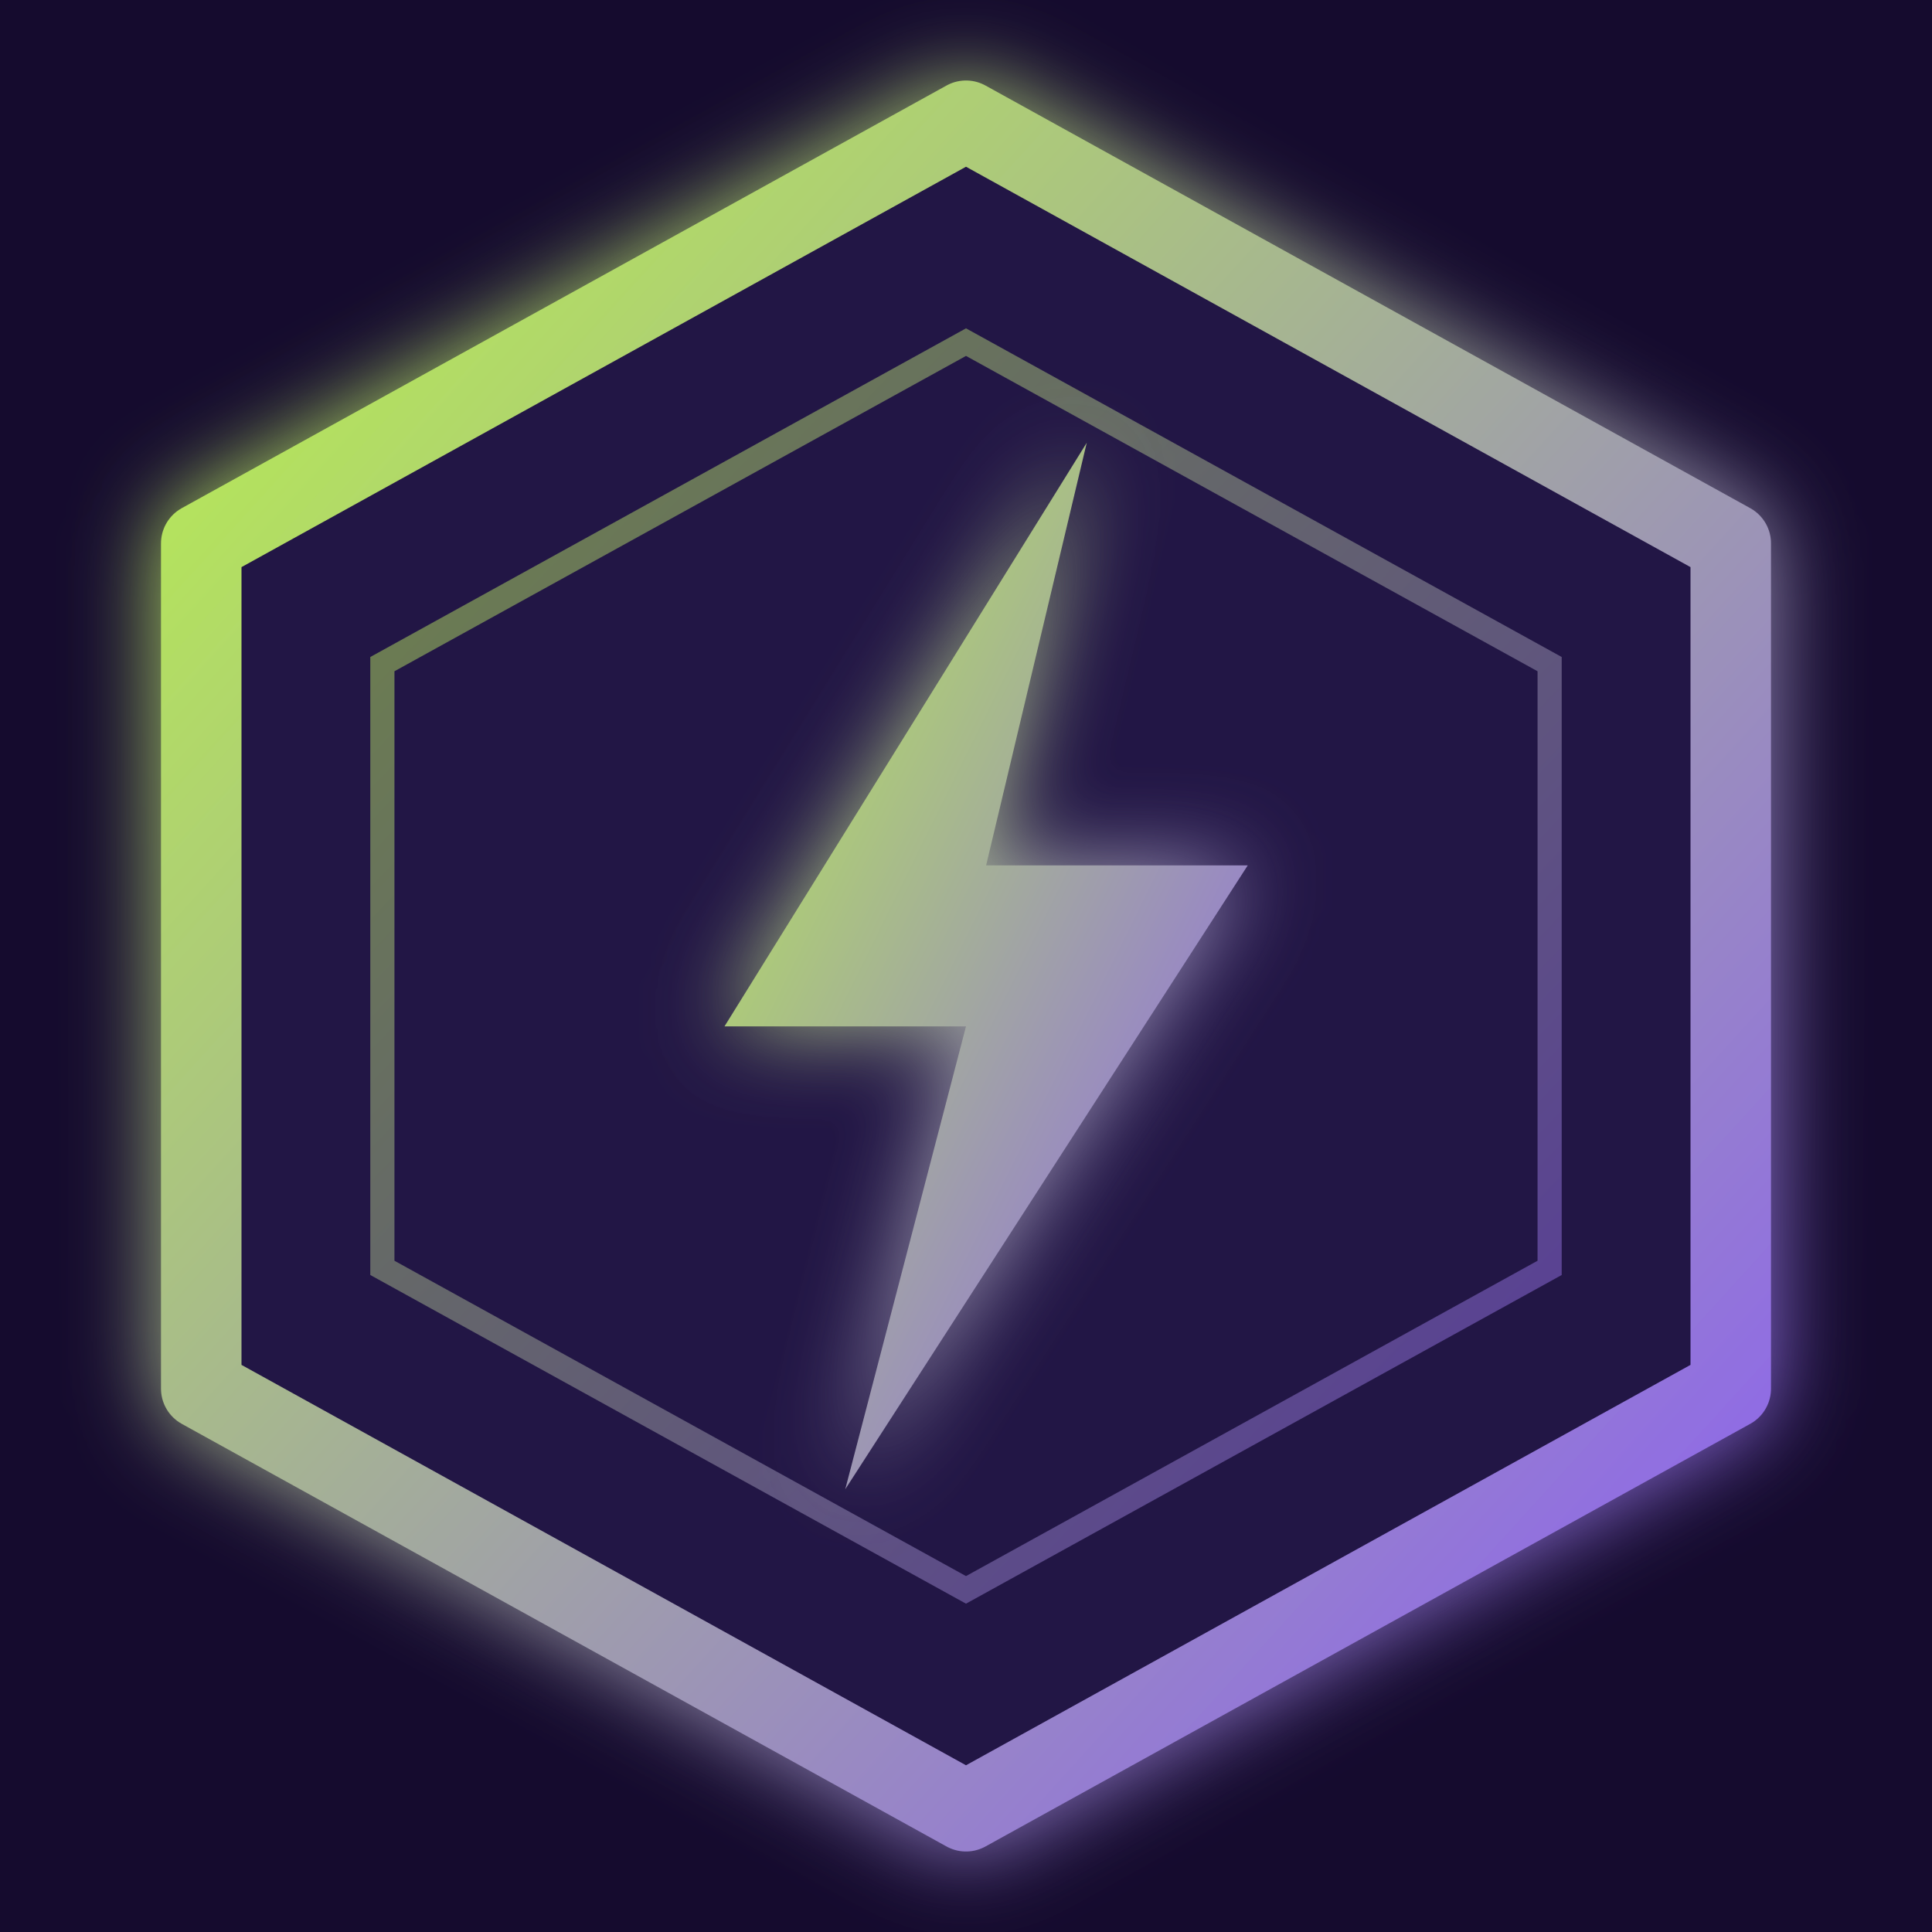
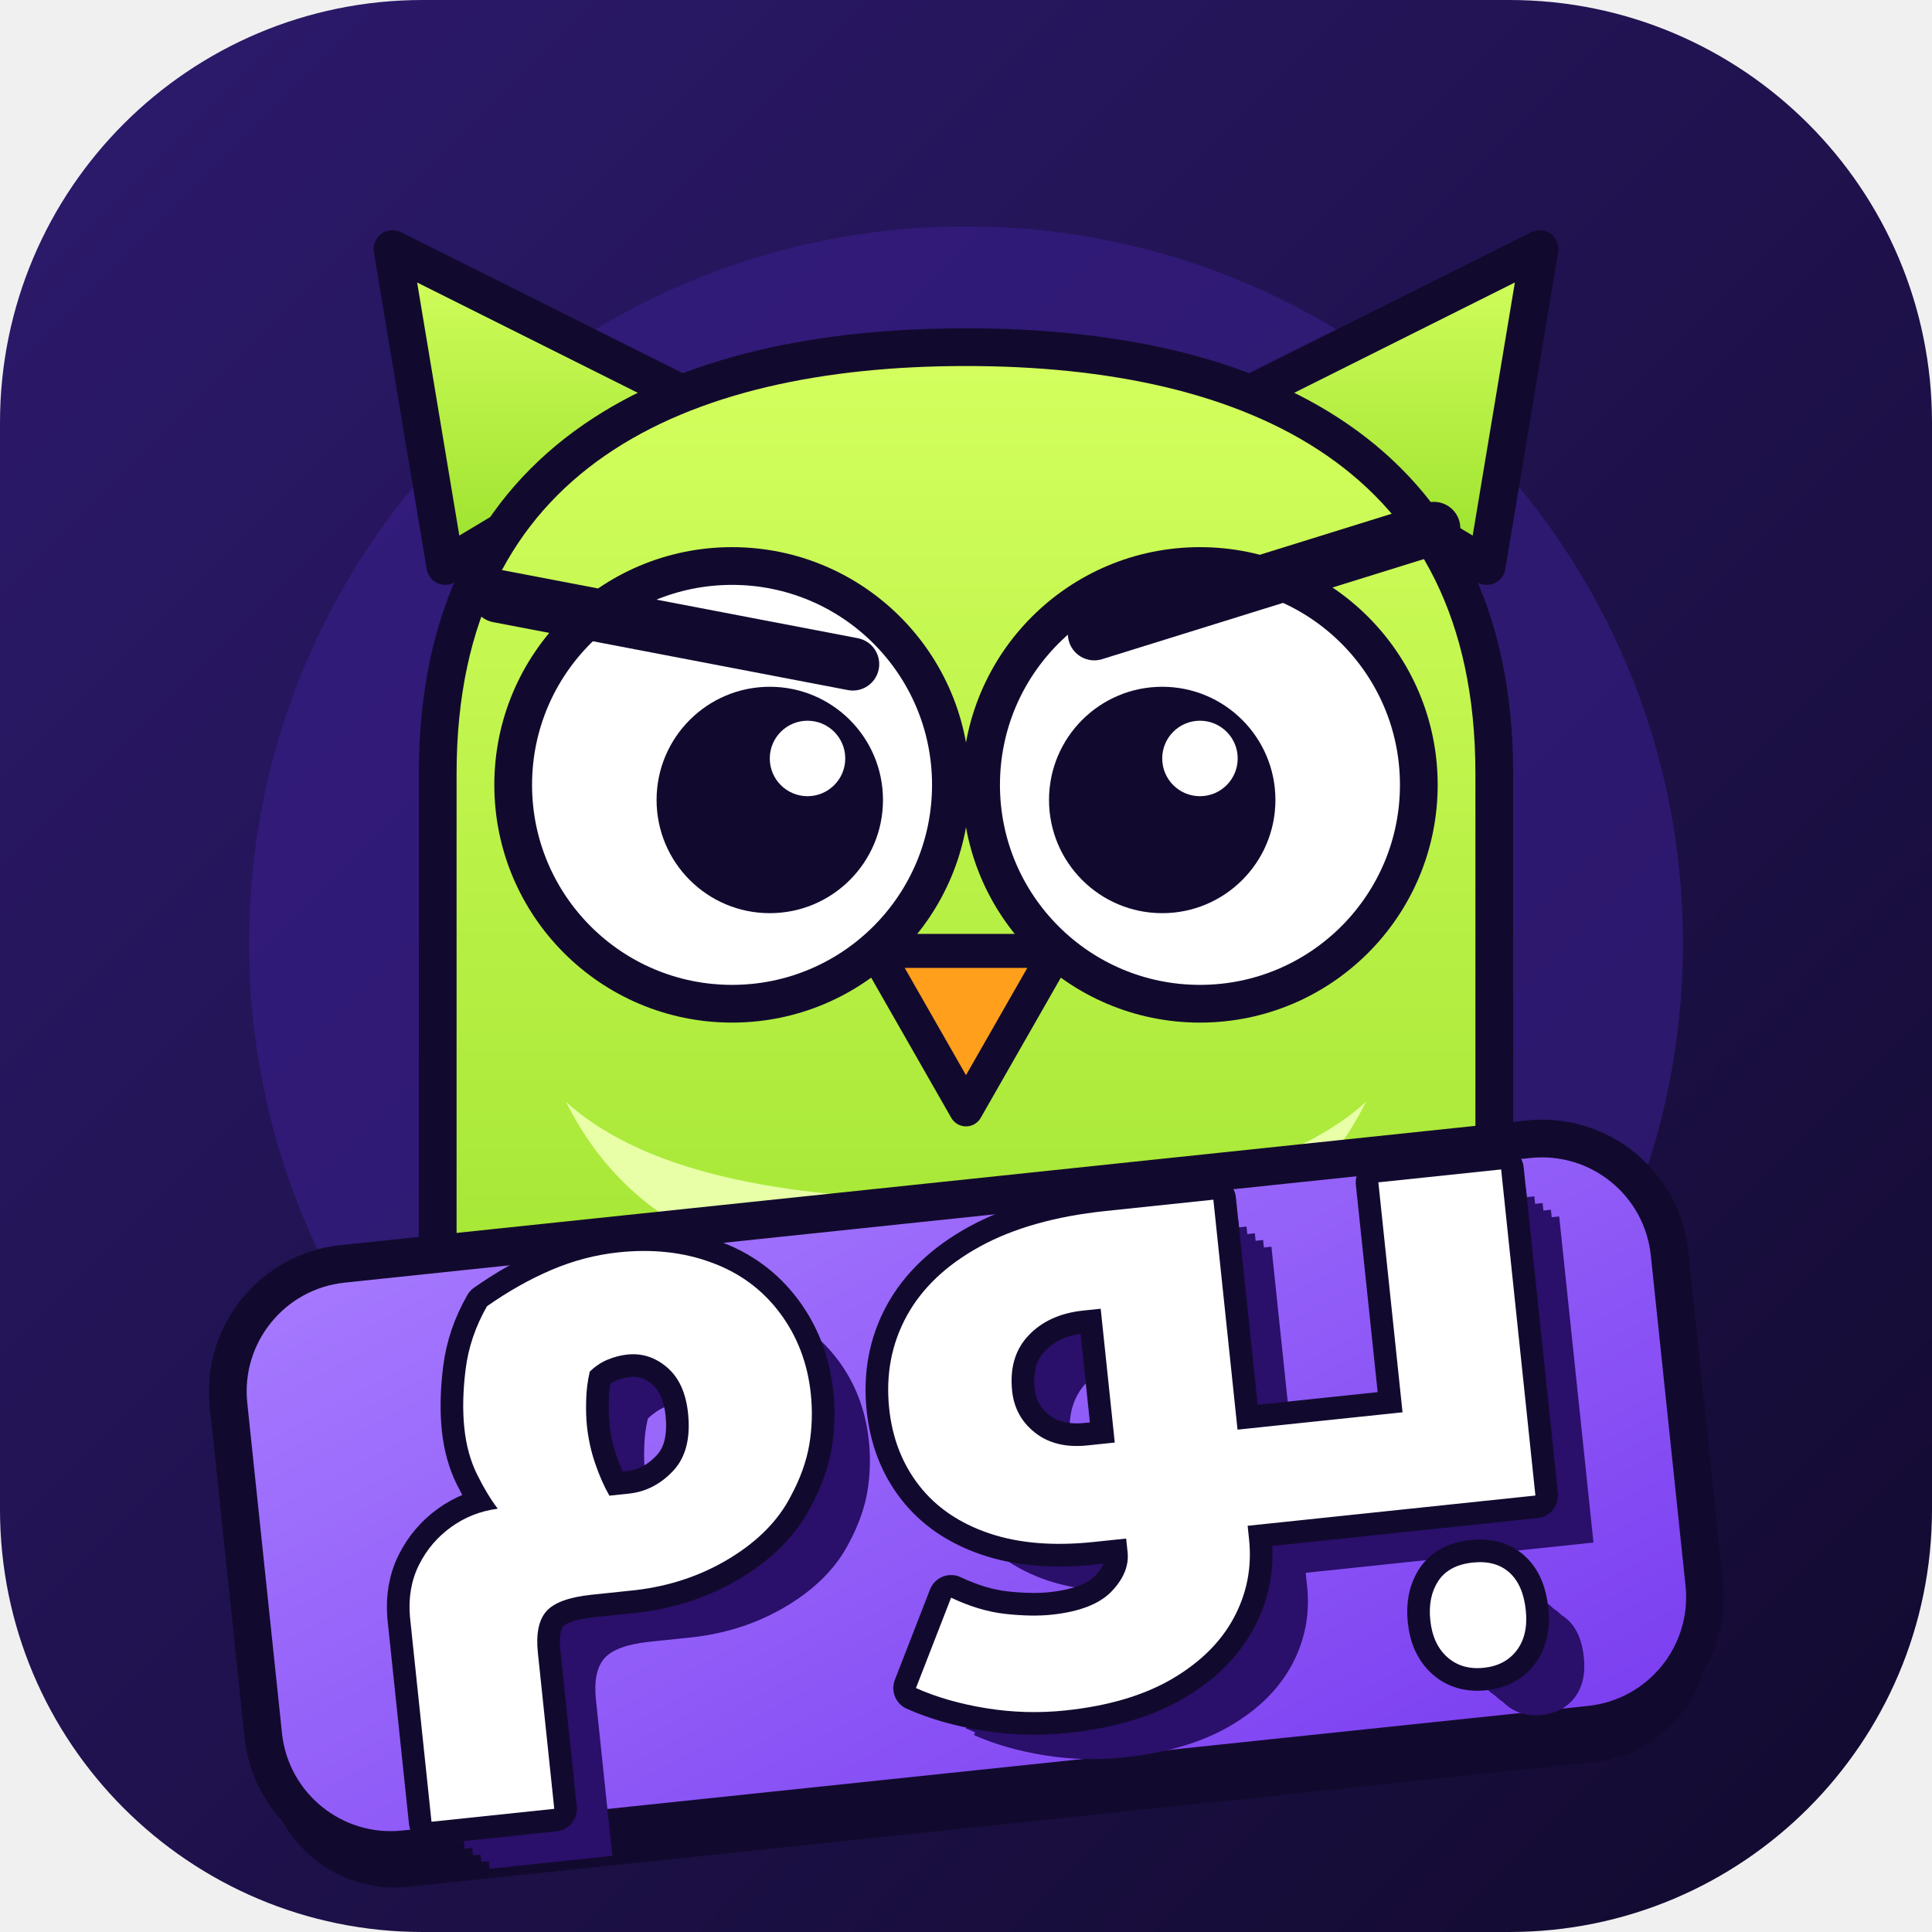
- <svg xmlns="http://www.w3.org/2000/svg" viewBox="0 0 96 96" role="img" aria-label="ZAKA ARENA">
+ <svg xmlns="http://www.w3.org/2000/svg" viewBox="0 0 512 512" role="img" aria-label="بوم BOOM">
  <defs>
-     <linearGradient id="g" x1="0" y1="0" x2="1" y2="1">
-       <stop offset="0" stop-color="#b9f34b" />
-       <stop offset="1" stop-color="#8b5cf6" />
+     <linearGradient id="bg" x1="0" y1="0" x2="1" y2="1">
+       <stop offset="0" stop-color="#2d1a6e" />
+       <stop offset="1" stop-color="#120a2e" />
    </linearGradient>
-     <filter id="glow" x="-30%" y="-30%" width="160%" height="160%">
-       <feGaussianBlur stdDeviation="2.2" result="b" />
-       <feMerge>
-         <feMergeNode in="b" />
-         <feMergeNode in="SourceGraphic" />
-       </feMerge>
-     </filter>
+     <linearGradient id="ow" x1="0" y1="0" x2="0" y2="1">
+       <stop offset="0" stop-color="#d4ff5e" />
+       <stop offset="1" stop-color="#9be12c" />
+     </linearGradient>
+     <linearGradient id="bn" x1="0" y1="0" x2="1" y2="1">
+       <stop offset="0" stop-color="#a77bff" />
+       <stop offset="1" stop-color="#7a3df0" />
+     </linearGradient>
  </defs>
-   <rect width="96" height="96" fill="#150b2e" />
-   <polygon points="48,6 86,27 86,69 48,90 10,69 10,27" fill="#211344" stroke="url(#g)" stroke-width="4" stroke-linejoin="round" filter="url(#glow)" />
-   <polygon points="48,17 77,33 77,63 48,79 19,63 19,33" fill="none" stroke="url(#g)" stroke-width="1.2" opacity=".5" />
-   <path d="M54 22 L36 51 H48 L42 74 L62 43 H49 Z" fill="url(#g)" filter="url(#glow)" />
+   <rect width="512" height="512" rx="112" fill="url(#bg)" />
+   <circle cx="256" cy="250" r="190" fill="#3a1f8f" opacity=".55" />
+   <g stroke="#120a2e" stroke-width="10" stroke-linejoin="round" stroke-linecap="round">
+     <path d="M118 150 L104 66 L188 108 Z" fill="url(#ow)" />
+     <path d="M394 150 L408 66 L324 108 Z" fill="url(#ow)" />
+     <path d="M116 205 C116 120 180 92 256 92 C332 92 396 120 396 205 L396 330 C396 372 330 392 256 392 C182 392 116 372 116 330 Z" fill="url(#ow)" />
+     <path d="M150 292 C170 332 210 340 256 340 C302 340 342 332 362 292 C340 312 300 318 256 318 C212 318 172 312 150 292Z" fill="#e8ffa8" stroke-width="0" />
+     <circle cx="194" cy="208" r="58" fill="#fff" />
+     <circle cx="318" cy="208" r="58" fill="#fff" />
+   </g>
+   <circle cx="204" cy="212" r="30" fill="#120a2e" />
+   <circle cx="308" cy="212" r="30" fill="#120a2e" />
+   <circle cx="214" cy="201" r="10" fill="#fff" />
+   <circle cx="318" cy="201" r="10" fill="#fff" />
+   <path d="M132 158 L226 176" stroke="#120a2e" stroke-width="14" stroke-linecap="round" />
+   <path d="M380 140 L290 168" stroke="#120a2e" stroke-width="14" stroke-linecap="round" />
+   <path d="M232 252 L280 252 L256 294 Z" fill="#ff9f1c" stroke="#120a2e" stroke-width="9" stroke-linejoin="round" />
+   <g transform="rotate(-6 256 395)">
+     <rect x="64" y="318" width="384" height="156" rx="34" fill="#120a2e" transform="translate(0 10)" />
+     <rect x="64" y="318" width="384" height="156" rx="34" fill="url(#bn)" stroke="#120a2e" stroke-width="10" />
+     <g transform="translate(0 0)">
+       <path d="M65 4Q66 -40 87.0 -73.0Q108 -106 142.0 -125.5Q176 -145 216 -146Q202 -169 190.0 -201.5Q178 -234 178 -274Q178 -315 189.5 -364.0Q201 -413 232 -456Q284 -485 336.0 -501.0Q388 -517 441 -517Q519 -517 580 -487Q642 -457 676.5 -399.5Q711 -342 711 -271Q711 -231 700.5 -193.5Q690 -156 664 -118Q630 -66 561.5 -33.5Q493 -1 413 0H345Q293 0 273.5 18.0Q254 36 254 80V320H65ZM365 -258Q365 -228 371.5 -199.5Q378 -171 388 -148H418Q457 -148 489.0 -175.5Q521 -203 521 -261Q521 -308 496.5 -334.0Q472 -360 438 -360Q423 -360 407.5 -355.5Q392 -351 378 -340Q371 -320 368.0 -297.5Q365 -275 365 -258Z M1048 252Q987 252 928.0 236.0Q869 220 824 194L892 62Q933 87 972.5 95.5Q1012 104 1042 104Q1107 104 1137.5 78.0Q1168 52 1168 21V0H1118Q1025 0 960.0 -30.0Q895 -60 861.5 -113.5Q828 -167 828 -236Q828 -314 869.5 -374.0Q911 -434 992.0 -468.0Q1073 -502 1189 -502H1355V-148H1499Q1504 -148 1504 -144V-5Q1504 0 1499 0H1355V21Q1355 85 1319.5 137.5Q1284 190 1215.5 221.0Q1147 252 1048 252ZM1166 -148V-354H1139Q1086 -354 1052.0 -325.0Q1018 -296 1018 -243Q1018 -203 1046.5 -175.5Q1075 -148 1124 -148Z M1489 0Q1484 0 1484 -5V-144Q1484 -148 1489 -148H1609V-502H1798V0ZM1692 254Q1658 254 1638.0 232.0Q1618 210 1618 173Q1618 137 1636.5 114.5Q1655 92 1692 92Q1727 92 1746.0 113.0Q1765 134 1765 173Q1765 211 1745.0 232.5Q1725 254 1692 254Z" transform="translate(108.7 426.1) scale(0.1731)" fill="#2a0f6b" />
+       <path d="M65 4Q66 -40 87.0 -73.0Q108 -106 142.0 -125.5Q176 -145 216 -146Q202 -169 190.0 -201.5Q178 -234 178 -274Q178 -315 189.5 -364.0Q201 -413 232 -456Q284 -485 336.0 -501.0Q388 -517 441 -517Q519 -517 580 -487Q642 -457 676.5 -399.5Q711 -342 711 -271Q711 -231 700.5 -193.5Q690 -156 664 -118Q630 -66 561.5 -33.5Q493 -1 413 0H345Q293 0 273.5 18.0Q254 36 254 80V320H65ZM365 -258Q365 -228 371.5 -199.5Q378 -171 388 -148H418Q457 -148 489.0 -175.5Q521 -203 521 -261Q521 -308 496.5 -334.0Q472 -360 438 -360Q423 -360 407.5 -355.5Q392 -351 378 -340Q371 -320 368.0 -297.5Q365 -275 365 -258Z M1048 252Q987 252 928.0 236.0Q869 220 824 194L892 62Q933 87 972.5 95.5Q1012 104 1042 104Q1107 104 1137.5 78.0Q1168 52 1168 21V0H1118Q1025 0 960.0 -30.0Q895 -60 861.5 -113.5Q828 -167 828 -236Q828 -314 869.5 -374.0Q911 -434 992.0 -468.0Q1073 -502 1189 -502H1355V-148H1499Q1504 -148 1504 -144V-5Q1504 0 1499 0H1355V21Q1355 85 1319.5 137.5Q1284 190 1215.5 221.0Q1147 252 1048 252ZM1166 -148V-354H1139Q1086 -354 1052.0 -325.0Q1018 -296 1018 -243Q1018 -203 1046.5 -175.5Q1075 -148 1124 -148Z M1489 0Q1484 0 1484 -5V-144Q1484 -148 1489 -148H1609V-502H1798V0ZM1692 254Q1658 254 1638.0 232.0Q1618 210 1618 173Q1618 137 1636.5 114.5Q1655 92 1692 92Q1727 92 1746.0 113.0Q1765 134 1765 173Q1765 211 1745.0 232.5Q1725 254 1692 254Z" transform="translate(106.7 424.1) scale(0.1731)" fill="#2a0f6b" />
+       <path d="M65 4Q66 -40 87.0 -73.0Q108 -106 142.0 -125.5Q176 -145 216 -146Q202 -169 190.0 -201.5Q178 -234 178 -274Q178 -315 189.5 -364.0Q201 -413 232 -456Q284 -485 336.0 -501.0Q388 -517 441 -517Q519 -517 580 -487Q642 -457 676.5 -399.5Q711 -342 711 -271Q711 -231 700.5 -193.5Q690 -156 664 -118Q630 -66 561.5 -33.5Q493 -1 413 0H345Q293 0 273.5 18.0Q254 36 254 80V320H65ZM365 -258Q365 -228 371.5 -199.5Q378 -171 388 -148H418Q457 -148 489.0 -175.5Q521 -203 521 -261Q521 -308 496.5 -334.0Q472 -360 438 -360Q423 -360 407.5 -355.5Q392 -351 378 -340Q371 -320 368.0 -297.5Q365 -275 365 -258Z M1048 252Q987 252 928.0 236.0Q869 220 824 194L892 62Q933 87 972.5 95.5Q1012 104 1042 104Q1107 104 1137.5 78.0Q1168 52 1168 21V0H1118Q1025 0 960.0 -30.0Q895 -60 861.5 -113.5Q828 -167 828 -236Q828 -314 869.5 -374.0Q911 -434 992.0 -468.0Q1073 -502 1189 -502H1355V-148H1499Q1504 -148 1504 -144V-5Q1504 0 1499 0H1355V21Q1355 85 1319.5 137.5Q1284 190 1215.5 221.0Q1147 252 1048 252ZM1166 -148V-354H1139Q1086 -354 1052.0 -325.0Q1018 -296 1018 -243Q1018 -203 1046.5 -175.5Q1075 -148 1124 -148Z M1489 0Q1484 0 1484 -5V-144Q1484 -148 1489 -148H1609V-502H1798V0ZM1692 254Q1658 254 1638.0 232.0Q1618 210 1618 173Q1618 137 1636.5 114.5Q1655 92 1692 92Q1727 92 1746.0 113.0Q1765 134 1765 173Q1765 211 1745.0 232.5Q1725 254 1692 254Z" transform="translate(104.7 422.1) scale(0.1731)" fill="#2a0f6b" />
+       <path d="M65 4Q66 -40 87.0 -73.0Q108 -106 142.0 -125.5Q176 -145 216 -146Q202 -169 190.0 -201.5Q178 -234 178 -274Q178 -315 189.5 -364.0Q201 -413 232 -456Q284 -485 336.0 -501.0Q388 -517 441 -517Q519 -517 580 -487Q642 -457 676.5 -399.5Q711 -342 711 -271Q711 -231 700.5 -193.5Q690 -156 664 -118Q630 -66 561.5 -33.5Q493 -1 413 0H345Q293 0 273.5 18.0Q254 36 254 80V320H65ZM365 -258Q365 -228 371.5 -199.5Q378 -171 388 -148H418Q457 -148 489.0 -175.5Q521 -203 521 -261Q521 -308 496.5 -334.0Q472 -360 438 -360Q423 -360 407.5 -355.5Q392 -351 378 -340Q371 -320 368.0 -297.5Q365 -275 365 -258Z M1048 252Q987 252 928.0 236.0Q869 220 824 194L892 62Q933 87 972.5 95.5Q1012 104 1042 104Q1107 104 1137.5 78.0Q1168 52 1168 21V0H1118Q1025 0 960.0 -30.0Q895 -60 861.5 -113.5Q828 -167 828 -236Q828 -314 869.5 -374.0Q911 -434 992.0 -468.0Q1073 -502 1189 -502H1355V-148H1499Q1504 -148 1504 -144V-5Q1504 0 1499 0H1355V21Q1355 85 1319.5 137.5Q1284 190 1215.5 221.0Q1147 252 1048 252ZM1166 -148V-354H1139Q1086 -354 1052.0 -325.0Q1018 -296 1018 -243Q1018 -203 1046.5 -175.5Q1075 -148 1124 -148Z M1489 0Q1484 0 1484 -5V-144Q1484 -148 1489 -148H1609V-502H1798V0ZM1692 254Q1658 254 1638.0 232.0Q1618 210 1618 173Q1618 137 1636.5 114.5Q1655 92 1692 92Q1727 92 1746.0 113.0Q1765 134 1765 173Q1765 211 1745.0 232.5Q1725 254 1692 254Z" transform="translate(102.7 420.1) scale(0.1731)" fill="#2a0f6b" />
+       <path d="M65 4Q66 -40 87.0 -73.0Q108 -106 142.0 -125.5Q176 -145 216 -146Q202 -169 190.0 -201.5Q178 -234 178 -274Q178 -315 189.5 -364.0Q201 -413 232 -456Q284 -485 336.0 -501.0Q388 -517 441 -517Q519 -517 580 -487Q642 -457 676.5 -399.5Q711 -342 711 -271Q711 -231 700.5 -193.5Q690 -156 664 -118Q630 -66 561.5 -33.5Q493 -1 413 0H345Q293 0 273.5 18.0Q254 36 254 80V320H65ZM365 -258Q365 -228 371.5 -199.5Q378 -171 388 -148H418Q457 -148 489.0 -175.5Q521 -203 521 -261Q521 -308 496.5 -334.0Q472 -360 438 -360Q423 -360 407.5 -355.5Q392 -351 378 -340Q371 -320 368.0 -297.5Q365 -275 365 -258Z M1048 252Q987 252 928.0 236.0Q869 220 824 194L892 62Q933 87 972.5 95.5Q1012 104 1042 104Q1107 104 1137.5 78.0Q1168 52 1168 21V0H1118Q1025 0 960.0 -30.0Q895 -60 861.5 -113.5Q828 -167 828 -236Q828 -314 869.5 -374.0Q911 -434 992.0 -468.0Q1073 -502 1189 -502H1355V-148H1499Q1504 -148 1504 -144V-5Q1504 0 1499 0H1355V21Q1355 85 1319.5 137.5Q1284 190 1215.5 221.0Q1147 252 1048 252ZM1166 -148V-354H1139Q1086 -354 1052.0 -325.0Q1018 -296 1018 -243Q1018 -203 1046.5 -175.5Q1075 -148 1124 -148Z M1489 0Q1484 0 1484 -5V-144Q1484 -148 1489 -148H1609V-502H1798V0ZM1692 254Q1658 254 1638.0 232.0Q1618 210 1618 173Q1618 137 1636.5 114.5Q1655 92 1692 92Q1727 92 1746.0 113.0Q1765 134 1765 173Q1765 211 1745.0 232.5Q1725 254 1692 254Z" transform="translate(100.7 418.1) scale(0.1731)" fill="#2a0f6b" />
+       <path d="M65 4Q66 -40 87.0 -73.0Q108 -106 142.0 -125.5Q176 -145 216 -146Q202 -169 190.0 -201.5Q178 -234 178 -274Q178 -315 189.5 -364.0Q201 -413 232 -456Q284 -485 336.0 -501.0Q388 -517 441 -517Q519 -517 580 -487Q642 -457 676.5 -399.5Q711 -342 711 -271Q711 -231 700.5 -193.5Q690 -156 664 -118Q630 -66 561.5 -33.5Q493 -1 413 0H345Q293 0 273.5 18.0Q254 36 254 80V320H65ZM365 -258Q365 -228 371.5 -199.5Q378 -171 388 -148H418Q457 -148 489.0 -175.5Q521 -203 521 -261Q521 -308 496.5 -334.0Q472 -360 438 -360Q423 -360 407.5 -355.5Q392 -351 378 -340Q371 -320 368.0 -297.5Q365 -275 365 -258Z M1048 252Q987 252 928.0 236.0Q869 220 824 194L892 62Q933 87 972.5 95.5Q1012 104 1042 104Q1107 104 1137.5 78.0Q1168 52 1168 21V0H1118Q1025 0 960.0 -30.0Q895 -60 861.5 -113.5Q828 -167 828 -236Q828 -314 869.5 -374.0Q911 -434 992.0 -468.0Q1073 -502 1189 -502H1355V-148H1499Q1504 -148 1504 -144V-5Q1504 0 1499 0H1355V21Q1355 85 1319.5 137.5Q1284 190 1215.5 221.0Q1147 252 1048 252ZM1166 -148V-354H1139Q1086 -354 1052.0 -325.0Q1018 -296 1018 -243Q1018 -203 1046.5 -175.5Q1075 -148 1124 -148Z M1489 0Q1484 0 1484 -5V-144Q1484 -148 1489 -148H1609V-502H1798V0ZM1692 254Q1658 254 1638.0 232.0Q1618 210 1618 173Q1618 137 1636.5 114.5Q1655 92 1692 92Q1727 92 1746.0 113.0Q1765 134 1765 173Q1765 211 1745.0 232.5Q1725 254 1692 254Z" transform="translate(98.7 416.1) scale(0.1731)" fill="#2a0f6b" />
+       <path d="M65 4Q66 -40 87.0 -73.0Q108 -106 142.0 -125.5Q176 -145 216 -146Q202 -169 190.0 -201.5Q178 -234 178 -274Q178 -315 189.5 -364.0Q201 -413 232 -456Q284 -485 336.0 -501.0Q388 -517 441 -517Q519 -517 580 -487Q642 -457 676.5 -399.5Q711 -342 711 -271Q711 -231 700.5 -193.5Q690 -156 664 -118Q630 -66 561.5 -33.5Q493 -1 413 0H345Q293 0 273.5 18.0Q254 36 254 80V320H65ZM365 -258Q365 -228 371.5 -199.5Q378 -171 388 -148H418Q457 -148 489.0 -175.5Q521 -203 521 -261Q521 -308 496.5 -334.0Q472 -360 438 -360Q423 -360 407.5 -355.5Q392 -351 378 -340Q371 -320 368.0 -297.5Q365 -275 365 -258Z M1048 252Q987 252 928.0 236.0Q869 220 824 194L892 62Q933 87 972.5 95.5Q1012 104 1042 104Q1107 104 1137.5 78.0Q1168 52 1168 21V0H1118Q1025 0 960.0 -30.0Q895 -60 861.5 -113.5Q828 -167 828 -236Q828 -314 869.5 -374.0Q911 -434 992.0 -468.0Q1073 -502 1189 -502H1355V-148H1499Q1504 -148 1504 -144V-5Q1504 0 1499 0H1355V21Q1355 85 1319.5 137.5Q1284 190 1215.5 221.0Q1147 252 1048 252ZM1166 -148V-354H1139Q1086 -354 1052.0 -325.0Q1018 -296 1018 -243Q1018 -203 1046.5 -175.5Q1075 -148 1124 -148Z M1489 0Q1484 0 1484 -5V-144Q1484 -148 1489 -148H1609V-502H1798V0ZM1692 254Q1658 254 1638.0 232.0Q1618 210 1618 173Q1618 137 1636.5 114.5Q1655 92 1692 92Q1727 92 1746.0 113.0Q1765 134 1765 173Q1765 211 1745.0 232.5Q1725 254 1692 254Z" transform="translate(96.7 414.1) scale(0.1731)" fill="#2a0f6b" />
+       <path d="M65 4Q66 -40 87.0 -73.0Q108 -106 142.0 -125.5Q176 -145 216 -146Q202 -169 190.0 -201.5Q178 -234 178 -274Q178 -315 189.5 -364.0Q201 -413 232 -456Q284 -485 336.0 -501.0Q388 -517 441 -517Q519 -517 580 -487Q642 -457 676.5 -399.5Q711 -342 711 -271Q711 -231 700.5 -193.5Q690 -156 664 -118Q630 -66 561.5 -33.5Q493 -1 413 0H345Q293 0 273.5 18.0Q254 36 254 80V320H65ZM365 -258Q365 -228 371.5 -199.5Q378 -171 388 -148H418Q457 -148 489.0 -175.5Q521 -203 521 -261Q521 -308 496.5 -334.0Q472 -360 438 -360Q423 -360 407.5 -355.5Q392 -351 378 -340Q371 -320 368.0 -297.5Q365 -275 365 -258Z M1048 252Q987 252 928.0 236.0Q869 220 824 194L892 62Q933 87 972.5 95.5Q1012 104 1042 104Q1107 104 1137.5 78.0Q1168 52 1168 21V0H1118Q1025 0 960.0 -30.0Q895 -60 861.5 -113.5Q828 -167 828 -236Q828 -314 869.5 -374.0Q911 -434 992.0 -468.0Q1073 -502 1189 -502H1355V-148H1499Q1504 -148 1504 -144V-5Q1504 0 1499 0H1355V21Q1355 85 1319.5 137.5Q1284 190 1215.5 221.0Q1147 252 1048 252ZM1166 -148V-354H1139Q1086 -354 1052.0 -325.0Q1018 -296 1018 -243Q1018 -203 1046.5 -175.5Q1075 -148 1124 -148Z M1489 0Q1484 0 1484 -5V-144Q1484 -148 1489 -148H1609V-502H1798V0ZM1692 254Q1658 254 1638.0 232.0Q1618 210 1618 173Q1618 137 1636.5 114.5Q1655 92 1692 92Q1727 92 1746.0 113.0Q1765 134 1765 173Q1765 211 1745.0 232.5Q1725 254 1692 254Z" transform="translate(94.7 412.1) scale(0.1731)" fill="#ffffff" stroke="#120a2e" stroke-width="69.3" stroke-linejoin="round" paint-order="stroke" />
+     </g>
+   </g>
</svg>
